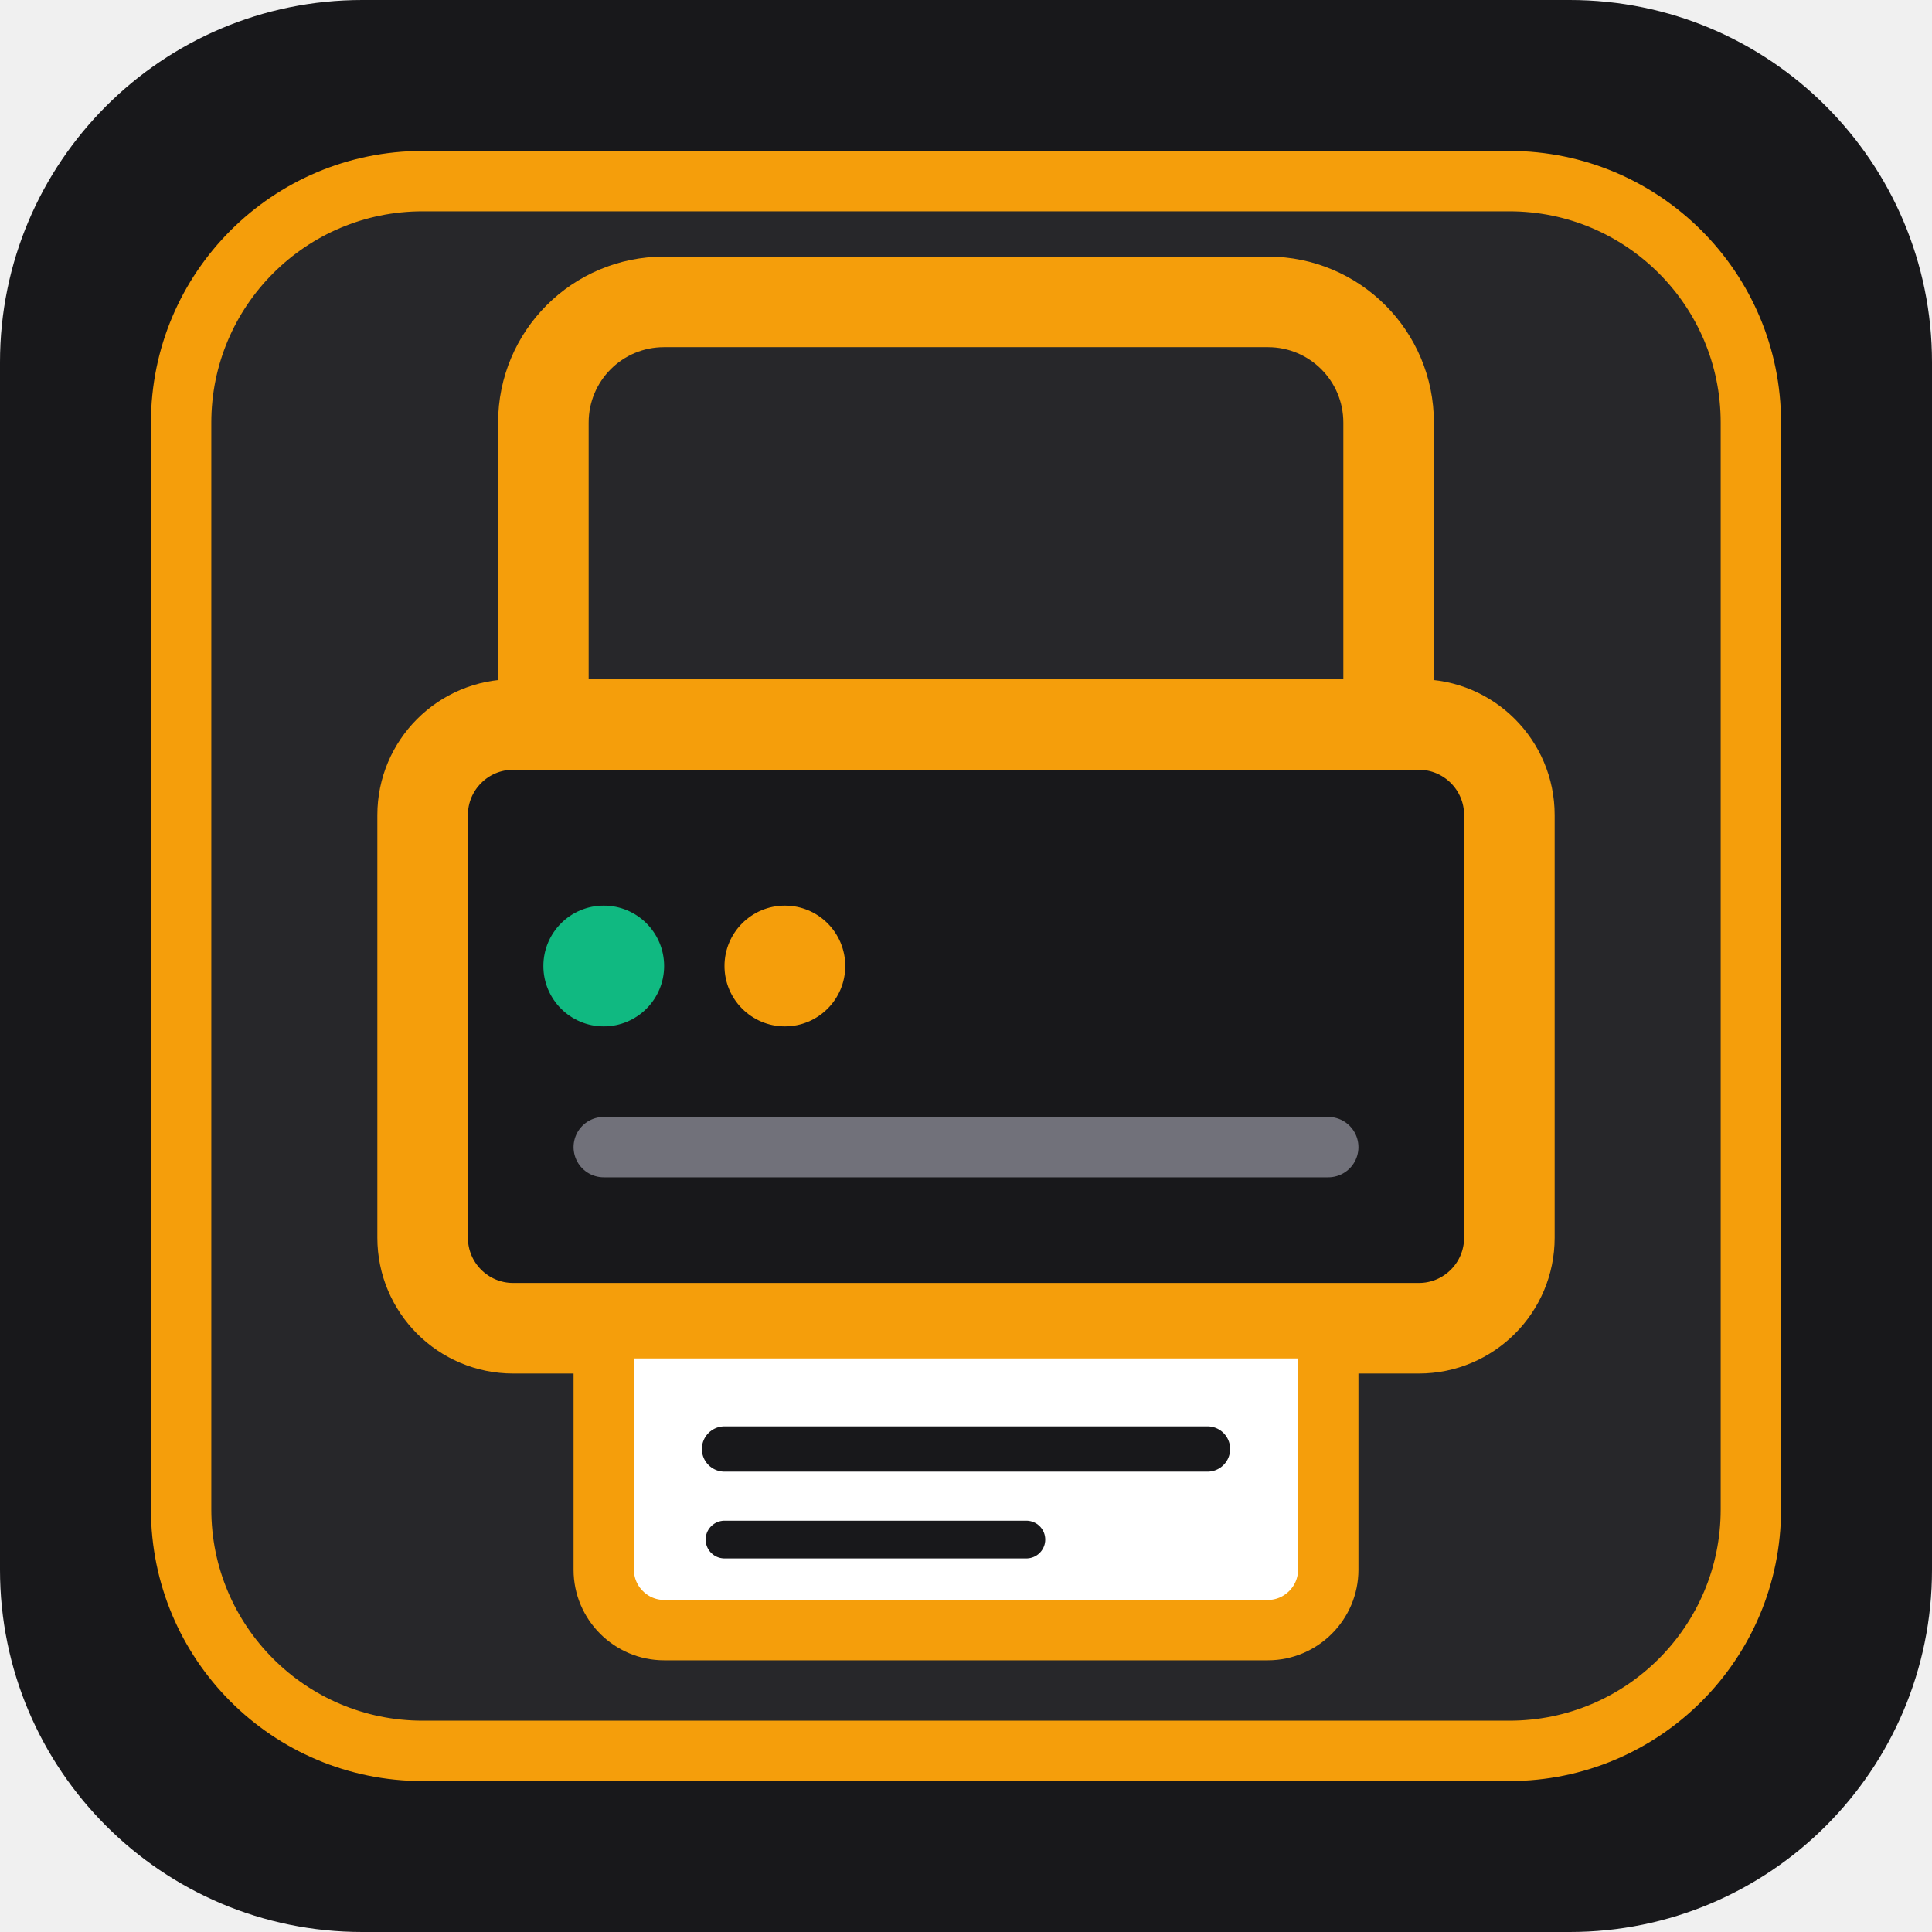
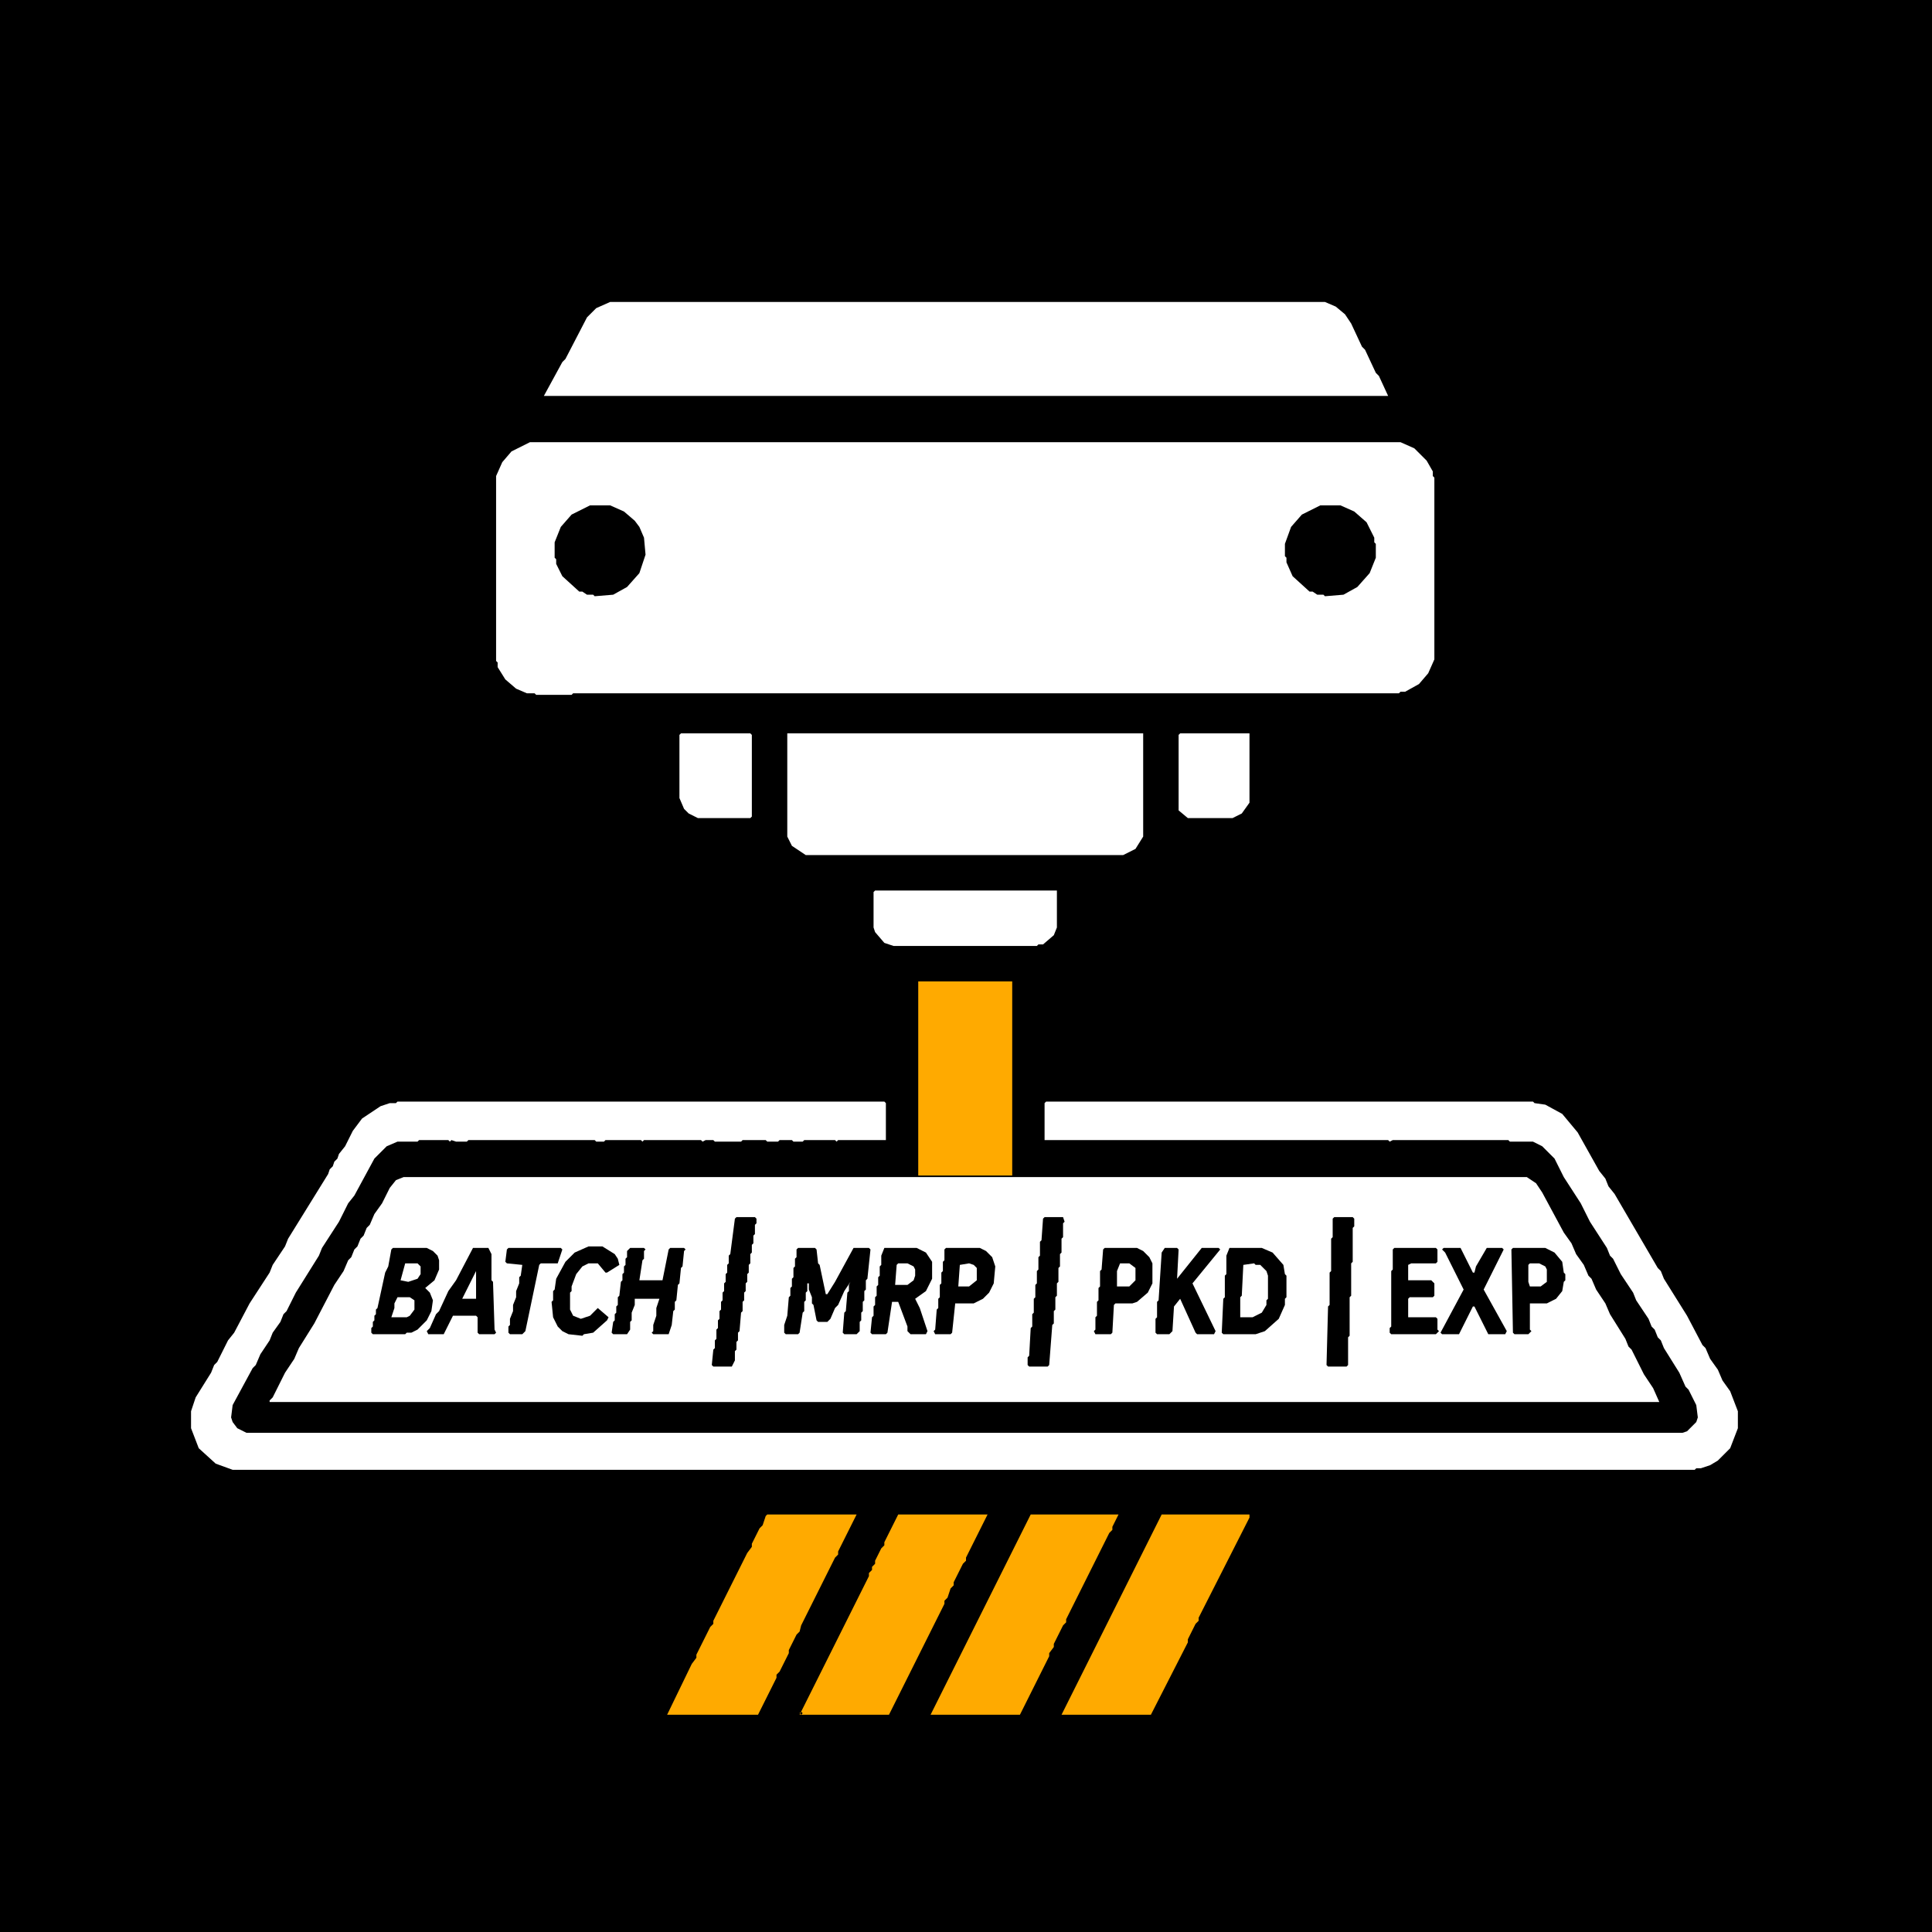
- <svg xmlns="http://www.w3.org/2000/svg" viewBox="0 0 512 512" width="512" height="512">
-   <rect width="512" height="512" rx="96" fill="#18181b" />
-   <rect x="48" y="48" width="416" height="416" rx="64" fill="#27272a" stroke="#f59e0b" stroke-width="16" />
-   <path d="M144 192V112C144 94.3 158.3 80 176 80H336C353.7 80 368 94.3 368 112V192" stroke="#f59e0b" stroke-width="24" stroke-linecap="round" fill="none" />
-   <rect x="112" y="192" width="288" height="160" rx="24" fill="#18181b" stroke="#f59e0b" stroke-width="24" />
-   <circle cx="160" cy="256" r="16" fill="#10b981" />
-   <circle cx="208" cy="256" r="16" fill="#f59e0b" />
-   <path d="M160 304H352" stroke="#71717a" stroke-width="16" stroke-linecap="round" />
-   <path d="M160 352V416C160 424.8 167.2 432 176 432H336C344.8 432 352 424.8 352 416V352H160Z" fill="#ffffff" stroke="#f59e0b" stroke-width="16" />
-   <path d="M192 384H320" stroke="#18181b" stroke-width="12" stroke-linecap="round" />
-   <path d="M192 408H272" stroke="#18181b" stroke-width="10" stroke-linecap="round" />
+ <svg xmlns="http://www.w3.org/2000/svg" width="1254" height="1254" viewBox="0 0 1254 1254">
+   <rect width="100%" height="100%" fill="#000000" />
+   <path d="M175,909 L175,910 L1077,910 L1073,901 L1067,892 L1059,876 L1057,874 L1055,869 L1045,853 L1042,846 L1036,837 L1033,830 L1031,828 L1028,821 L1023,814 L1020,807 L1015,800 L1001,774 L997,768 L991,764 L262,764 L257,766 L253,771 L248,781 L243,788 L240,795 L238,797 L236,802 L234,804 L232,809 L230,811 L228,816 L226,818 L223,825 L217,834 L204,859 L194,875 L191,882 L185,891 L177,907Z M1003,810 L1009,813 L1014,819 L1015,826 L1016,827 L1016,831 L1015,832 L1014,838 L1010,843 L1004,846 L993,846 L993,863 L994,864 L992,866 L983,866 L982,865 L981,811 L982,810Z M993,820 L992,821 L992,832 L993,835 L1000,835 L1004,832 L1004,824 L1003,822 L999,820Z M937,810 L948,810 L956,826 L957,826 L958,822 L965,810 L975,810 L976,811 L963,837 L978,864 L977,866 L966,866 L957,848 L956,848 L947,866 L936,866 L935,865 L950,837 L938,813 L936,811Z M905,810 L932,810 L933,811 L933,819 L932,820 L916,820 L914,821 L914,831 L929,831 L931,833 L931,841 L930,842 L915,842 L914,843 L914,855 L932,855 L933,856 L933,863 L934,864 L932,866 L903,866 L902,865 L902,862 L903,861 L903,825 L904,824 L904,811Z M798,810 L819,810 L826,813 L833,821 L834,827 L835,828 L835,842 L834,843 L834,847 L830,856 L821,864 L815,866 L794,866 L793,865 L794,843 L795,842 L795,828 L796,827 L796,815Z M818,821 L815,821 L814,820 L807,821 L806,841 L805,842 L805,855 L813,855 L819,852 L822,847 L822,844 L823,843 L823,828 L822,825Z M756,810 L764,810 L765,811 L764,830 L780,810 L791,810 L792,811 L774,833 L789,864 L788,866 L777,866 L776,865 L766,843 L762,848 L761,864 L759,866 L751,866 L750,865 L750,856 L751,855 L751,845 L752,844 L754,813Z M738,810 L742,812 L746,816 L748,820 L748,833 L745,839 L738,845 L735,846 L724,846 L723,847 L722,865 L721,866 L711,866 L710,864 L711,863 L711,855 L712,854 L712,845 L713,844 L713,836 L714,835 L714,825 L715,824 L716,811 L717,810Z M727,820 L725,825 L725,835 L733,835 L737,831 L737,823 L733,820Z M640,812 L644,816 L646,822 L645,833 L642,839 L638,843 L632,846 L620,846 L618,865 L617,866 L607,866 L606,864 L607,863 L608,850 L609,849 L609,843 L610,842 L610,834 L611,833 L611,826 L612,825 L612,819 L613,818 L613,811 L614,810 L636,810Z M632,821 L629,820 L623,821 L622,835 L629,835 L634,831 L634,823Z M574,810 L595,810 L601,813 L605,819 L605,830 L601,838 L594,843 L597,849 L602,864 L601,866 L591,866 L589,864 L589,861 L583,845 L579,845 L576,865 L575,866 L566,866 L565,865 L566,855 L567,854 L567,848 L568,847 L568,842 L569,841 L569,835 L570,834 L570,829 L571,828 L571,822 L572,821 L572,815Z M583,820 L582,821 L581,834 L589,834 L593,831 L594,828 L594,824 L593,822 L589,820Z M518,810 L529,810 L530,811 L531,820 L532,821 L536,840 L537,840 L542,832 L554,810 L564,810 L565,811 L563,830 L562,831 L562,837 L561,838 L561,844 L560,845 L560,851 L559,852 L559,857 L558,858 L558,864 L556,866 L548,866 L547,865 L548,852 L549,851 L550,839 L551,838 L551,834 L552,832 L548,838 L544,847 L542,849 L539,856 L537,858 L531,858 L530,857 L528,847 L527,846 L527,842 L525,837 L525,833 L524,833 L524,838 L523,839 L523,844 L522,845 L522,851 L521,852 L519,865 L518,866 L510,866 L509,865 L509,860 L511,854 L512,842 L513,841 L513,836 L514,835 L514,830 L515,829 L515,823 L516,822 L516,817 L517,816 L517,811Z M409,810 L418,810 L419,811 L418,812 L418,817 L417,818 L415,831 L430,831 L434,811 L435,810 L444,810 L445,811 L444,812 L443,822 L442,823 L441,833 L440,834 L439,844 L438,845 L438,850 L437,851 L436,860 L434,866 L424,866 L423,865 L424,864 L424,860 L426,854 L426,849 L428,843 L412,843 L412,847 L410,852 L410,857 L409,858 L409,863 L407,866 L398,866 L397,865 L398,858 L399,857 L399,853 L400,852 L400,848 L401,847 L401,842 L402,841 L403,832 L404,831 L404,827 L405,826 L405,822 L406,821 L406,817 L407,816 L407,812Z M364,810 L365,811 L362,820 L351,820 L350,821 L341,864 L339,866 L331,866 L330,865 L330,861 L331,860 L331,856 L333,851 L333,847 L335,842 L335,838 L337,833 L337,829 L338,828 L339,821 L329,820 L328,819 L329,811 L330,810Z M317,810 L319,814 L319,831 L320,832 L321,863 L322,865 L321,866 L311,866 L310,865 L310,855 L309,854 L294,854 L288,866 L278,866 L277,864 L279,862 L283,853 L285,851 L291,838 L296,831 L307,810Z M309,825 L300,843 L309,843Z M281,812 L284,815 L285,818 L285,824 L282,831 L276,836 L279,839 L281,844 L280,851 L277,857 L271,863 L267,865 L264,865 L263,866 L242,866 L241,865 L241,862 L242,861 L242,858 L243,857 L243,854 L244,853 L244,850 L245,849 L250,826 L252,822 L254,811 L255,810 L277,810Z M258,842 L256,846 L256,849 L254,855 L264,855 L266,854 L269,850 L269,844 L266,842Z M263,820 L260,831 L265,832 L271,830 L273,827 L273,822 L271,820Z M391,809 L399,814 L401,817 L402,821 L394,826 L393,826 L388,820 L382,820 L378,822 L374,827 L371,835 L371,838 L370,839 L370,850 L372,854 L377,856 L383,854 L388,849 L395,855 L394,857 L385,865 L379,866 L378,867 L369,866 L365,864 L362,861 L359,855 L358,845 L359,844 L359,838 L360,837 L361,830 L367,819 L373,813 L382,809Z M866,790 L878,790 L879,791 L879,796 L878,797 L878,819 L877,820 L877,841 L876,842 L876,867 L875,868 L875,886 L874,887 L862,887 L861,886 L862,848 L863,847 L863,826 L864,825 L864,804 L865,803 L865,791Z M690,790 L691,793 L690,794 L690,803 L689,804 L689,813 L688,814 L688,822 L687,823 L687,832 L686,833 L686,841 L685,842 L685,850 L684,851 L684,859 L683,860 L681,886 L680,887 L668,887 L667,886 L667,881 L668,880 L669,862 L670,861 L670,853 L671,852 L671,843 L672,842 L672,834 L673,833 L673,825 L674,824 L674,816 L675,815 L675,806 L676,805 L677,791 L678,790Z M490,790 L491,791 L491,794 L490,795 L490,801 L489,802 L489,807 L488,808 L488,813 L487,814 L487,820 L486,821 L486,826 L485,827 L485,832 L484,833 L484,838 L483,839 L483,844 L482,845 L482,851 L481,852 L480,864 L479,865 L479,870 L478,871 L478,876 L477,877 L477,883 L475,887 L463,887 L462,886 L463,876 L464,875 L464,870 L465,869 L465,863 L466,862 L466,857 L467,856 L467,851 L468,850 L468,845 L469,844 L469,839 L470,838 L470,833 L471,832 L471,827 L472,826 L472,821 L473,820 L473,815 L474,814 L477,791 L478,790Z M124,916 L124,927 L129,940 L140,950 L151,954 L1100,954 L1101,953 L1104,953 L1110,951 L1115,948 L1123,940 L1128,927 L1128,916 L1123,903 L1118,896 L1115,889 L1110,882 L1107,875 L1105,873 L1095,854 L1080,830 L1078,825 L1076,823 L1048,775 L1044,770 L1042,765 L1038,760 L1024,735 L1014,723 L1003,717 L996,716 L995,715 L679,715 L678,716 L678,740 L901,740 L902,741 L904,740 L979,740 L980,741 L995,741 L1001,744 L1009,752 L1015,764 L1026,781 L1032,793 L1043,810 L1045,815 L1047,817 L1052,827 L1060,839 L1062,844 L1070,856 L1072,861 L1074,863 L1076,868 L1078,870 L1080,875 L1090,891 L1094,900 L1096,902 L1101,912 L1102,920 L1101,923 L1095,929 L1092,930 L160,930 L154,927 L151,923 L150,920 L151,912 L164,888 L166,886 L169,879 L175,870 L177,865 L182,858 L184,853 L186,851 L192,839 L207,815 L209,810 L220,793 L226,781 L230,776 L243,752 L251,744 L258,741 L271,741 L272,740 L291,740 L292,741 L293,740 L296,741 L303,741 L304,740 L386,740 L387,741 L392,741 L393,740 L416,740 L417,741 L418,740 L455,740 L456,741 L458,740 L463,740 L464,741 L481,741 L482,740 L497,740 L498,741 L505,741 L506,740 L514,740 L515,741 L521,741 L522,740 L542,740 L543,741 L544,740 L575,740 L575,716 L574,715 L258,715 L257,716 L253,716 L247,718 L235,726 L229,734 L224,744 L220,749 L219,752 L217,754 L216,757 L214,759 L213,762 L187,804 L185,809 L177,821 L175,826 L162,846 L152,865 L148,870 L141,884 L139,886 L137,891 L127,907Z M567,579 L567,602 L568,605 L574,612 L580,614 L673,614 L674,613 L677,613 L684,607 L686,602 L686,578 L568,578Z M766,476 L765,477 L765,526 L771,531 L800,531 L806,528 L811,521 L811,476Z M511,476 L511,543 L514,549 L523,555 L729,555 L737,551 L742,543 L742,476Z M442,476 L441,477 L441,518 L444,525 L447,528 L453,531 L487,531 L488,530 L488,477 L487,476Z M322,309 L322,429 L323,430 L323,433 L328,441 L335,447 L342,450 L347,450 L348,451 L371,451 L372,450 L908,450 L909,449 L912,449 L921,444 L927,437 L931,428 L931,310 L930,309 L930,306 L926,299 L918,291 L909,287 L344,287 L332,293 L326,300Z M857,328 L870,328 L879,332 L887,339 L892,349 L892,352 L893,353 L893,362 L889,372 L881,381 L872,386 L860,387 L859,386 L855,386 L852,384 L850,384 L839,374 L835,365 L835,362 L834,361 L834,353 L838,342 L845,334Z M383,328 L396,328 L405,332 L412,338 L415,342 L418,349 L419,360 L415,372 L407,381 L398,386 L386,387 L385,386 L381,386 L378,384 L376,384 L365,374 L361,366 L361,363 L360,362 L360,352 L364,342 L371,334Z M353,257 L901,257 L895,244 L893,242 L886,227 L884,225 L877,210 L873,204 L867,199 L860,196 L396,196 L387,200 L381,206 L367,233 L365,235Z" fill="#FFFFFF" fill-rule="evenodd" />
+   <path d="M811,983 L754,983 L689,1113 L747,1113 L771,1066 L771,1064 L776,1054 L778,1052 L778,1050 L811,985Z M726,983 L669,983 L604,1113 L662,1113 L681,1075 L681,1073 L684,1069 L684,1067 L690,1055 L692,1053 L692,1051 L720,995 L722,993 L722,991Z M641,983 L583,983 L574,1001 L574,1003 L572,1005 L568,1013 L568,1015 L566,1017 L566,1019 L564,1021 L564,1023 L519,1113 L577,1113 L613,1041 L613,1039 L615,1037 L617,1031 L619,1029 L619,1027 L625,1015 L627,1013 L627,1011Z M519,1112 L520,1111 L521,1112 L520,1113Z M556,983 L498,983 L497,984 L495,990 L493,992 L488,1002 L488,1004 L485,1008 L463,1052 L463,1054 L461,1056 L452,1074 L452,1076 L449,1080 L433,1113 L492,1113 L504,1089 L504,1087 L506,1085 L512,1073 L512,1071 L517,1061 L519,1059 L520,1055 L542,1011 L544,1009 L544,1007Z M596,637 L596,763 L657,763 L657,637Z" fill="#FFAA00" fill-rule="evenodd" />
</svg>
